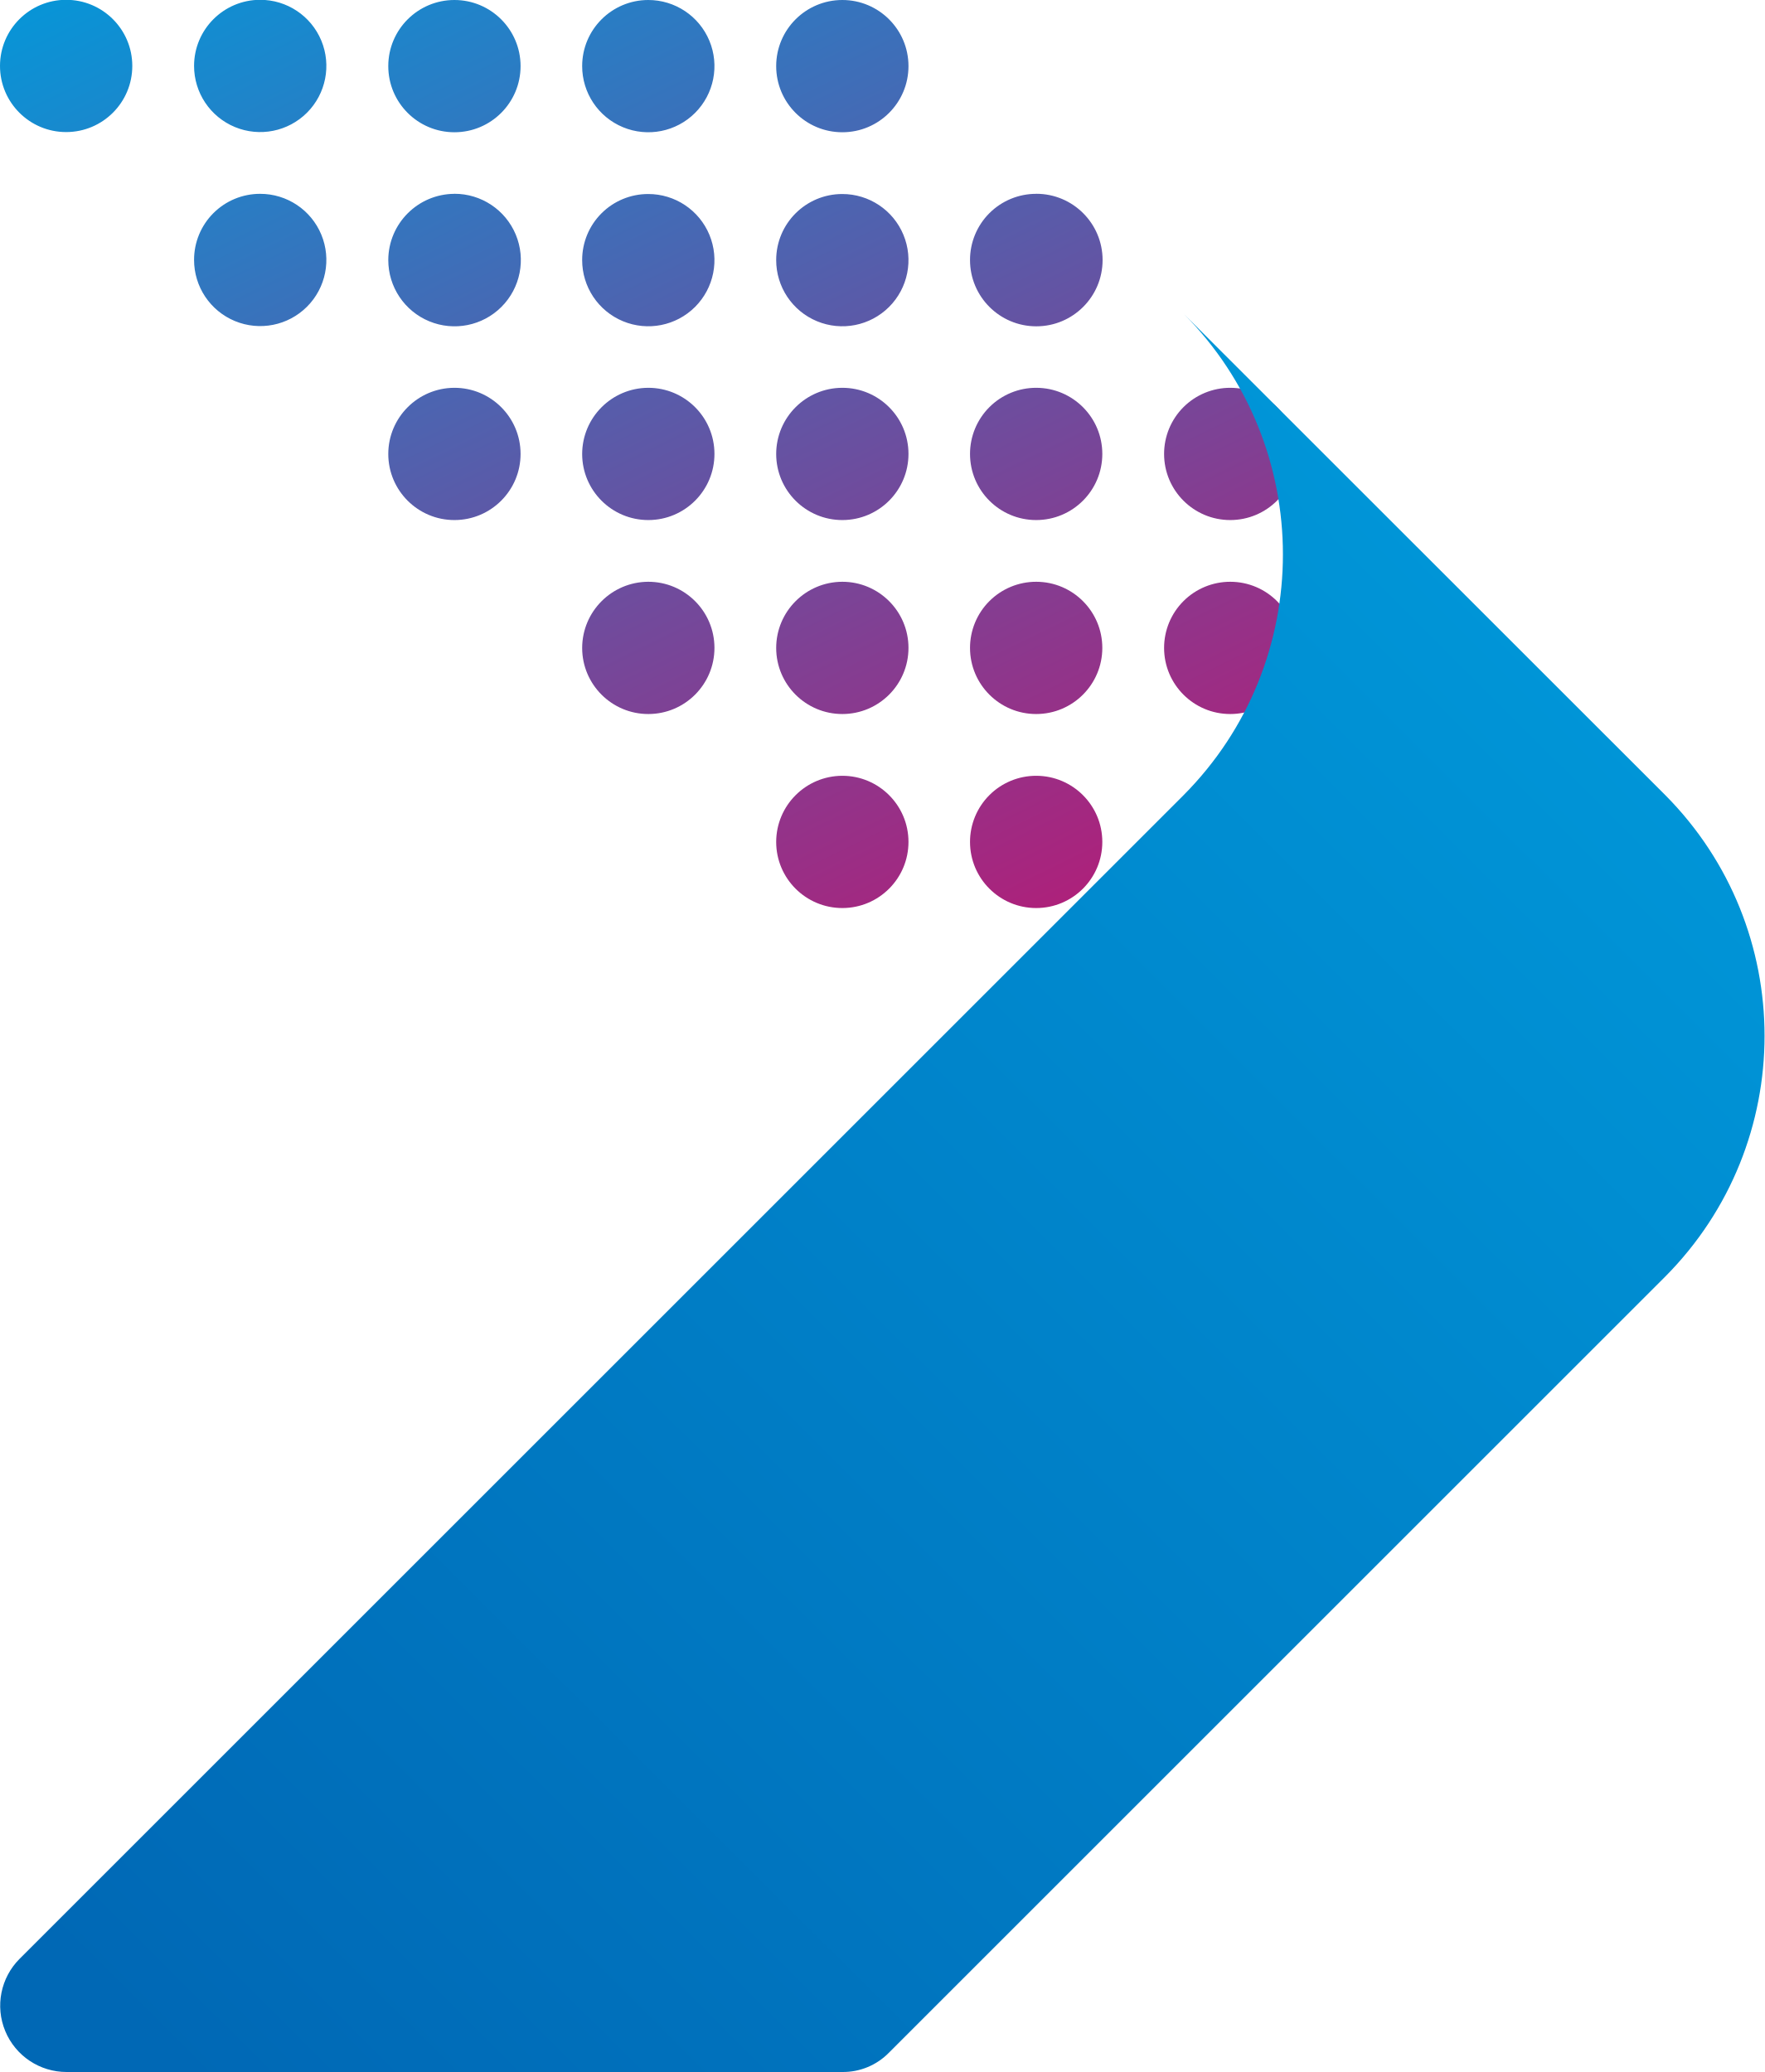
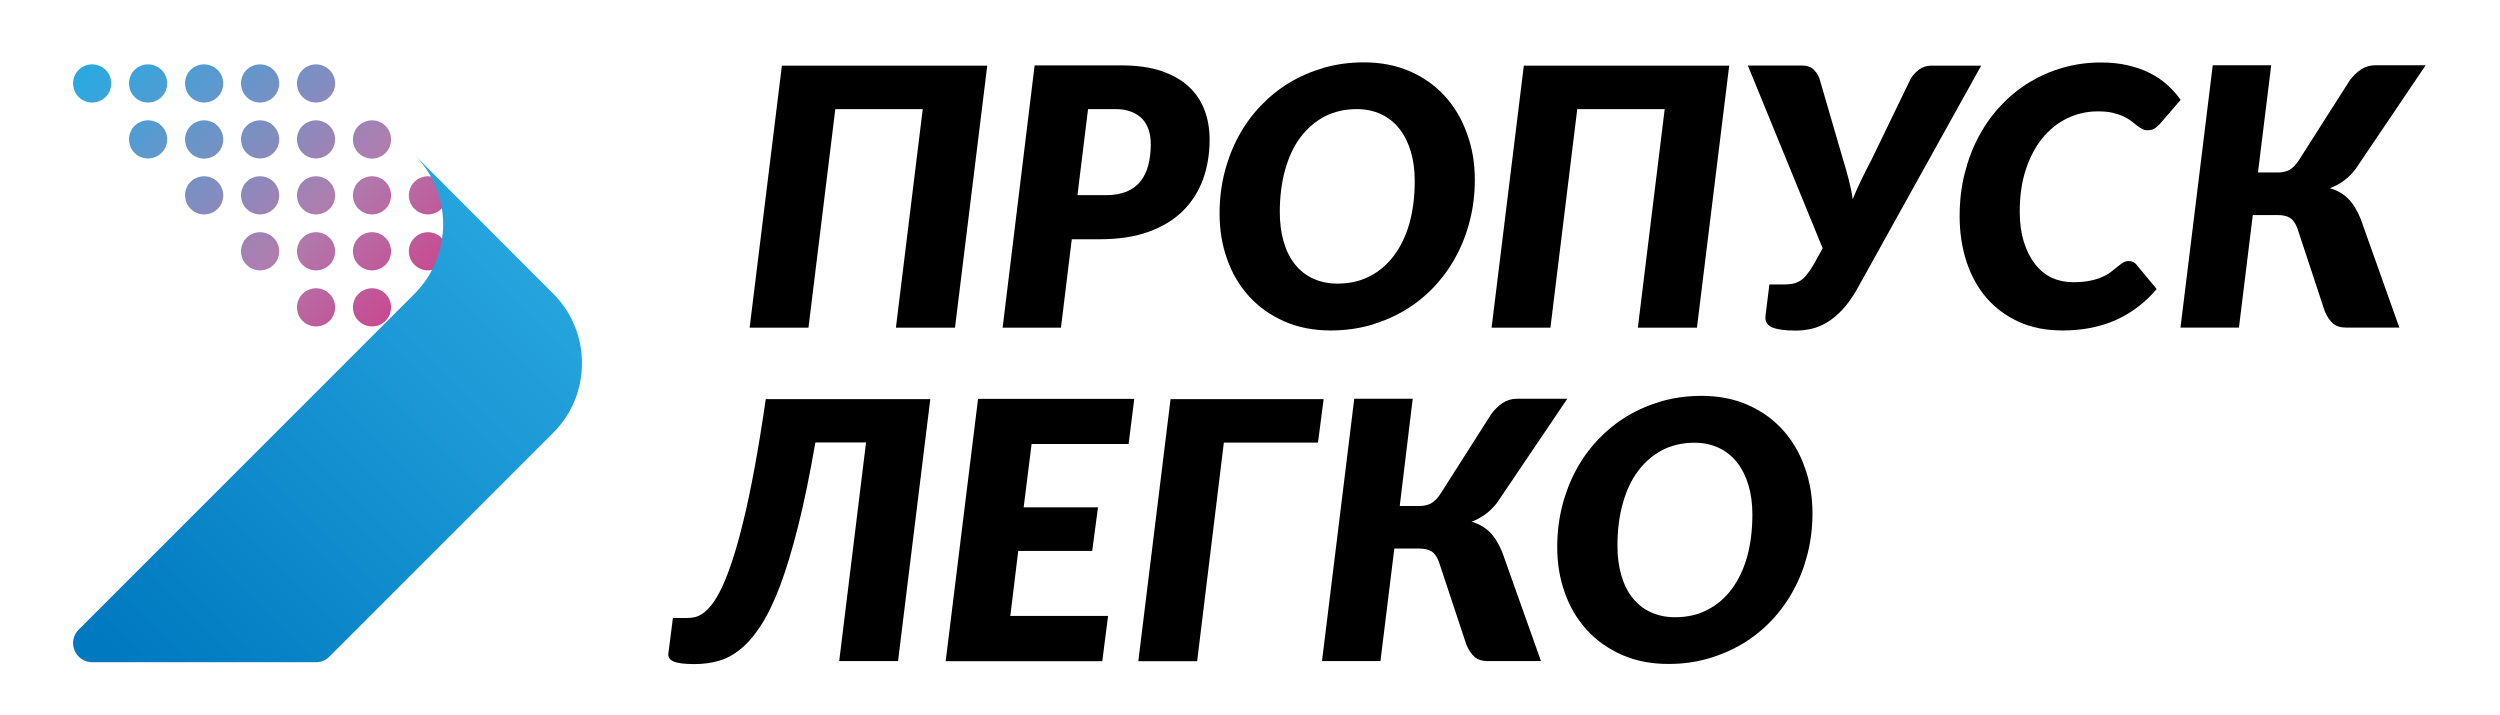
- <svg xmlns="http://www.w3.org/2000/svg" width="37.958" height="44.587" viewBox="0 0 37.958 44.587">
-   <defs>
-     <linearGradient id="linear-gradient" x1="0.178" y1="-0.173" x2="1.077" y2="1.111" gradientUnits="objectBoundingBox">
-       <stop offset="0" stop-color="#009adb" />
-       <stop offset="0.541" stop-color="#6d4d9e" />
-       <stop offset="1" stop-color="#cd0b69" />
-     </linearGradient>
-     <linearGradient id="linear-gradient-2" x1="0.09" y1="0.993" x2="0.97" y2="0.11" gradientUnits="objectBoundingBox">
-       <stop offset="0" stop-color="#0068b5" />
-       <stop offset="1" stop-color="#009adb" />
-     </linearGradient>
-   </defs>
-   <g id="Group_7" data-name="Group 7" transform="translate(-247.126 -22.329)">
-     <path id="Path_2" data-name="Path 2" d="M273.594,34.848a1.423,1.423,0,1,1-1.425,1.425,1.422,1.422,0,0,1,1.425-1.425Zm0-4.174a1.423,1.423,0,1,1-1.425,1.425,1.422,1.422,0,0,1,1.425-1.425Zm-4.174,8.349a1.423,1.423,0,1,1-1.426,1.425,1.422,1.422,0,0,1,1.426-1.425Zm0-4.175a1.423,1.423,0,1,1-1.426,1.425,1.422,1.422,0,0,1,1.426-1.425Zm0-4.174a1.423,1.423,0,1,1-1.426,1.425,1.422,1.422,0,0,1,1.426-1.425Zm0-4.175a1.426,1.426,0,1,1-1.426,1.425A1.422,1.422,0,0,1,269.42,26.5Zm-4.175,12.524a1.423,1.423,0,1,1-1.421,1.425,1.426,1.426,0,0,1,1.421-1.425Zm0-4.175a1.423,1.423,0,1,1-1.421,1.425,1.426,1.426,0,0,1,1.421-1.425Zm0-4.174a1.423,1.423,0,1,1-1.421,1.425,1.426,1.426,0,0,1,1.421-1.425Zm0-4.17a1.423,1.423,0,1,1-1.421,1.42,1.422,1.422,0,0,1,1.421-1.42Zm0-4.175a1.423,1.423,0,1,1-1.421,1.421,1.423,1.423,0,0,1,1.421-1.421ZM261.07,34.848a1.423,1.423,0,1,1-1.42,1.425,1.427,1.427,0,0,1,1.42-1.425Zm0-4.174a1.423,1.423,0,1,1-1.42,1.425,1.427,1.427,0,0,1,1.42-1.425Zm0-4.17a1.423,1.423,0,1,1-1.42,1.42,1.419,1.419,0,0,1,1.42-1.42Zm0-4.175a1.423,1.423,0,1,1-1.42,1.421,1.423,1.423,0,0,1,1.42-1.421ZM256.9,30.674a1.423,1.423,0,1,1-1.421,1.425,1.426,1.426,0,0,1,1.421-1.425Zm0-4.175a1.426,1.426,0,1,1-1.421,1.425A1.43,1.43,0,0,1,256.9,26.5Zm0-4.17a1.423,1.423,0,1,1-1.421,1.421,1.423,1.423,0,0,1,1.421-1.421ZM252.721,26.5a1.423,1.423,0,1,1-1.42,1.42,1.419,1.419,0,0,1,1.42-1.42Zm0-4.175a1.423,1.423,0,1,1-1.42,1.421,1.423,1.423,0,0,1,1.42-1.421Zm-4.174,0a1.423,1.423,0,1,1-1.421,1.421,1.423,1.423,0,0,1,1.421-1.421Z" fill-rule="evenodd" fill="url(#linear-gradient)" />
-     <path id="Path_3" data-name="Path 3" d="M248.56,66.916h16.685a1.381,1.381,0,0,0,1.007-.418l16.7-16.7a7.35,7.35,0,0,0,0-10.358L272.587,29.078a7.347,7.347,0,0,1,0,10.363L247.549,64.479a1.427,1.427,0,0,0,1.011,2.437Z" fill-rule="evenodd" fill="url(#linear-gradient-2)" />
+ <svg xmlns="http://www.w3.org/2000/svg" version="1.1" id="Layer_1" x="0px" y="0px" viewBox="0 0 198.43 56.69" style="enable-background:new 0 0 198.43 56.69;" xml:space="preserve">
+   <style type="text/css">
+ 	.st0{fill-rule:evenodd;clip-rule:evenodd;fill:url(#SVGID_1_);}
+ 	.st1{fill-rule:evenodd;clip-rule:evenodd;fill:url(#SVGID_2_);}
+ </style>
+   <g>
+     <g>
+       <path d="M73.84,31.67l-2.56,20.8h-4.67l2.13-17.35h-4.02c-0.45,2.56-0.9,4.78-1.37,6.64c-0.47,1.86-0.95,3.45-1.44,4.75    c-0.49,1.3-1.01,2.36-1.54,3.17c-0.53,0.81-1.07,1.43-1.64,1.88c-0.56,0.45-1.14,0.75-1.74,0.91c-0.6,0.16-1.22,0.24-1.86,0.24    c-0.8,0-1.36-0.07-1.67-0.21c-0.31-0.14-0.45-0.35-0.41-0.63l0.36-2.82h1.13c0.18,0,0.38-0.02,0.59-0.06    c0.21-0.04,0.43-0.15,0.67-0.31c0.23-0.17,0.48-0.41,0.73-0.74c0.25-0.32,0.51-0.77,0.78-1.34c0.27-0.57,0.54-1.27,0.82-2.12    c0.28-0.85,0.57-1.87,0.86-3.07c0.3-1.2,0.59-2.6,0.89-4.21c0.3-1.61,0.6-3.45,0.9-5.52H73.84z" />
+       <path d="M89.58,35.24h-7.7l-0.63,5.03h5.9l-0.46,3.46h-5.87l-0.63,5.16h7.76l-0.46,3.59H75.06l2.57-20.82h12.4L89.58,35.24z" />
+       <path d="M104.61,35.13h-7.47l-2.12,17.35h-4.67l2.56-20.8h12.15L104.61,35.13z" />
+       <path d="M111.1,40.16h1.61c0.32,0,0.61-0.07,0.86-0.2c0.25-0.13,0.5-0.38,0.74-0.73l4.07-6.39c0.26-0.34,0.55-0.63,0.88-0.85    s0.71-0.34,1.14-0.34h4l-5.56,8.23c-0.28,0.37-0.59,0.68-0.93,0.93c-0.34,0.25-0.71,0.45-1.11,0.6c0.59,0.17,1.07,0.45,1.45,0.83    s0.71,0.91,0.99,1.6l3.07,8.63h-4.26c-0.42,0-0.75-0.11-1.01-0.33c-0.25-0.22-0.47-0.54-0.65-0.97l-2.19-6.6    c-0.16-0.41-0.36-0.68-0.6-0.82c-0.24-0.14-0.56-0.21-0.97-0.21h-1.96l-1.1,8.93h-4.64l2.56-20.82h4.64L111.1,40.16z" />
+       <path d="M143.86,40.73c0,1.12-0.13,2.2-0.39,3.23c-0.26,1.03-0.63,1.99-1.11,2.87c-0.48,0.89-1.06,1.69-1.74,2.41    c-0.68,0.72-1.45,1.34-2.3,1.85c-0.85,0.51-1.77,0.9-2.76,1.19c-0.99,0.28-2.04,0.42-3.13,0.42c-1.37,0-2.6-0.24-3.69-0.72    c-1.09-0.48-2.02-1.14-2.78-1.97c-0.76-0.83-1.35-1.81-1.75-2.94c-0.41-1.13-0.61-2.35-0.61-3.65c0-1.12,0.13-2.2,0.39-3.24    c0.26-1.03,0.63-1.99,1.11-2.88c0.48-0.89,1.06-1.69,1.75-2.42c0.69-0.72,1.45-1.34,2.3-1.85s1.77-0.9,2.76-1.19    c0.99-0.28,2.04-0.42,3.14-0.42c1.36,0,2.59,0.24,3.68,0.72c1.09,0.48,2.01,1.14,2.77,1.98c0.76,0.84,1.34,1.82,1.74,2.96    C143.66,38.22,143.86,39.44,143.86,40.73z M139.09,40.85c0-0.86-0.1-1.64-0.31-2.34c-0.21-0.7-0.51-1.3-0.9-1.8    c-0.39-0.5-0.88-0.89-1.45-1.16c-0.57-0.27-1.22-0.41-1.94-0.41c-0.95,0-1.8,0.2-2.56,0.59c-0.75,0.4-1.39,0.95-1.92,1.66    c-0.53,0.71-0.93,1.57-1.21,2.58s-0.42,2.12-0.42,3.34c0,0.86,0.1,1.63,0.3,2.33c0.2,0.7,0.49,1.29,0.88,1.79    c0.39,0.5,0.86,0.88,1.44,1.15c0.57,0.27,1.22,0.41,1.96,0.41c0.95,0,1.81-0.19,2.57-0.59c0.76-0.39,1.4-0.94,1.93-1.66    c0.53-0.71,0.94-1.57,1.22-2.57C138.95,43.17,139.09,42.06,139.09,40.85z" />
+     </g>
+     <g>
+       <path d="M75.8,26.01h-4.69l2.13-17.35H66.3l-2.13,17.35h-4.67l2.56-20.8h16.3L75.8,26.01z" />
+       <path d="M85.07,18.99l-0.86,7.02h-4.63l2.54-20.82h6.89c1.24,0,2.3,0.15,3.18,0.45c0.88,0.3,1.6,0.71,2.17,1.24    c0.57,0.53,0.98,1.15,1.25,1.87c0.27,0.72,0.4,1.49,0.4,2.32c0,1.13-0.17,2.18-0.52,3.15c-0.35,0.97-0.88,1.8-1.59,2.51    c-0.71,0.71-1.62,1.26-2.71,1.66c-1.1,0.4-2.39,0.6-3.89,0.6H85.07z M86.36,8.66l-0.84,6.83h2.24c0.67,0,1.23-0.1,1.68-0.29    c0.45-0.19,0.82-0.47,1.1-0.83c0.28-0.36,0.48-0.78,0.61-1.28c0.12-0.5,0.19-1.04,0.19-1.63c0-0.41-0.05-0.79-0.16-1.13    c-0.11-0.34-0.28-0.64-0.51-0.89C90.43,9.2,90.14,9,89.79,8.87c-0.35-0.14-0.76-0.21-1.23-0.21H86.36z" />
+       <path d="M117.06,14.26c0,1.12-0.13,2.2-0.39,3.23c-0.26,1.03-0.63,1.99-1.11,2.87c-0.48,0.89-1.06,1.69-1.74,2.41    c-0.68,0.72-1.45,1.34-2.3,1.85s-1.77,0.9-2.76,1.19c-0.99,0.28-2.04,0.42-3.13,0.42c-1.37,0-2.6-0.24-3.69-0.72    c-1.09-0.48-2.02-1.14-2.78-1.97c-0.76-0.83-1.35-1.81-1.75-2.94c-0.41-1.13-0.61-2.35-0.61-3.65c0-1.12,0.13-2.2,0.39-3.24    c0.26-1.03,0.63-1.99,1.11-2.88c0.48-0.89,1.06-1.69,1.75-2.42c0.69-0.72,1.45-1.34,2.3-1.85s1.77-0.9,2.76-1.19    c0.99-0.28,2.04-0.42,3.14-0.42c1.36,0,2.59,0.24,3.68,0.72c1.09,0.48,2.01,1.14,2.77,1.98c0.76,0.84,1.34,1.82,1.74,2.96    C116.86,11.75,117.06,12.96,117.06,14.26z M112.29,14.37c0-0.86-0.1-1.64-0.31-2.34c-0.21-0.7-0.51-1.3-0.9-1.8    s-0.88-0.89-1.45-1.16c-0.57-0.27-1.22-0.41-1.94-0.41c-0.95,0-1.8,0.2-2.56,0.59c-0.75,0.4-1.39,0.95-1.92,1.66    c-0.53,0.71-0.93,1.57-1.21,2.58s-0.42,2.12-0.42,3.34c0,0.86,0.1,1.63,0.3,2.33c0.2,0.7,0.49,1.29,0.88,1.79    c0.39,0.5,0.86,0.88,1.44,1.15c0.57,0.27,1.22,0.41,1.96,0.41c0.95,0,1.81-0.19,2.57-0.59c0.76-0.39,1.4-0.94,1.93-1.66    c0.53-0.71,0.94-1.57,1.22-2.57C112.15,16.7,112.29,15.59,112.29,14.37z" />
+       <path d="M134.69,26.01h-4.69l2.13-17.35h-6.94l-2.13,17.35h-4.67l2.56-20.8h16.3L134.69,26.01z" />
+       <path d="M142.23,22.53c0.2-0.03,0.39-0.1,0.58-0.2c0.19-0.1,0.37-0.26,0.54-0.46c0.17-0.2,0.36-0.47,0.56-0.8l0.76-1.36    L138.73,5.2H143c0.4,0,0.7,0.09,0.91,0.28c0.21,0.19,0.38,0.43,0.5,0.74l1.89,6.49c0.16,0.52,0.31,1.04,0.44,1.55    c0.13,0.51,0.24,1.03,0.31,1.55c0.21-0.51,0.44-1.03,0.69-1.54c0.25-0.51,0.51-1.03,0.79-1.56l3.14-6.49    c0.15-0.25,0.37-0.48,0.64-0.69c0.28-0.21,0.61-0.32,1-0.32h3.94L147.37,23c-0.38,0.66-0.77,1.19-1.16,1.61    c-0.39,0.41-0.8,0.74-1.21,0.99c-0.41,0.24-0.82,0.41-1.23,0.5c-0.41,0.09-0.82,0.14-1.23,0.14c-0.87,0-1.5-0.09-1.89-0.26    s-0.57-0.48-0.52-0.91l0.31-2.49h1.13C141.81,22.58,142.03,22.56,142.23,22.53z" />
+       <path d="M164.53,22.4c0.52,0,0.98-0.04,1.36-0.12c0.39-0.08,0.72-0.18,0.99-0.31c0.28-0.12,0.51-0.26,0.7-0.41    c0.19-0.15,0.36-0.28,0.51-0.41c0.15-0.12,0.3-0.23,0.43-0.31c0.13-0.08,0.28-0.12,0.43-0.12c0.15,0,0.28,0.03,0.38,0.08    c0.1,0.05,0.17,0.11,0.22,0.18l1.63,1.96c-0.91,1.08-1.98,1.89-3.22,2.45c-1.24,0.56-2.66,0.84-4.24,0.84    c-1.32,0-2.48-0.23-3.49-0.69c-1.01-0.46-1.87-1.1-2.57-1.91c-0.69-0.81-1.22-1.77-1.58-2.88c-0.36-1.11-0.54-2.31-0.54-3.59    c0-1.19,0.13-2.32,0.4-3.39c0.27-1.07,0.64-2.05,1.13-2.96c0.48-0.9,1.07-1.72,1.75-2.44c0.68-0.72,1.43-1.34,2.26-1.84    c0.83-0.5,1.72-0.89,2.67-1.16c0.95-0.27,1.95-0.41,2.99-0.41c0.78,0,1.49,0.07,2.14,0.22c0.64,0.15,1.22,0.35,1.74,0.61    c0.52,0.26,0.98,0.57,1.39,0.94c0.41,0.36,0.77,0.76,1.07,1.2l-1.63,1.89c-0.11,0.13-0.25,0.25-0.4,0.36    c-0.15,0.1-0.35,0.16-0.6,0.16c-0.16,0-0.31-0.04-0.44-0.11c-0.13-0.08-0.27-0.17-0.41-0.28c-0.14-0.11-0.29-0.23-0.46-0.36    c-0.17-0.13-0.38-0.25-0.62-0.36c-0.24-0.11-0.52-0.2-0.85-0.28c-0.33-0.08-0.72-0.11-1.16-0.11c-0.88,0-1.69,0.19-2.45,0.56    c-0.76,0.37-1.41,0.9-1.97,1.59c-0.56,0.69-0.99,1.53-1.31,2.51c-0.32,0.99-0.47,2.09-0.47,3.31c0,0.89,0.11,1.68,0.32,2.37    c0.22,0.7,0.51,1.28,0.88,1.76c0.37,0.48,0.81,0.85,1.33,1.1C163.37,22.28,163.93,22.4,164.53,22.4z" />
+       <path d="M179.22,13.69h1.62c0.32,0,0.61-0.07,0.86-0.2c0.25-0.13,0.5-0.38,0.74-0.73l4.07-6.39c0.26-0.34,0.55-0.63,0.88-0.85    c0.33-0.22,0.71-0.34,1.14-0.34h4l-5.56,8.23c-0.28,0.37-0.59,0.68-0.93,0.93c-0.34,0.25-0.72,0.45-1.11,0.6    c0.59,0.17,1.07,0.45,1.45,0.83c0.38,0.38,0.71,0.91,0.99,1.6l3.07,8.63h-4.26c-0.42,0-0.76-0.11-1.01-0.33    c-0.25-0.22-0.47-0.54-0.65-0.97l-2.18-6.6c-0.16-0.41-0.36-0.68-0.6-0.82c-0.24-0.14-0.56-0.21-0.97-0.21h-1.96l-1.1,8.93h-4.64    l2.56-20.82h4.64L179.22,13.69z" />
+     </g>
+     <g>
+       <linearGradient id="SVGID_1_" gradientUnits="userSpaceOnUse" x1="11.091" y1="1.515" x2="37.781" y2="28.204">
+         <stop offset="0" style="stop-color:#2AA9E1" />
+         <stop offset="0.549" style="stop-color:#AE7EAF" />
+         <stop offset="1" style="stop-color:#DB257C" />
+       </linearGradient>
+       <path class="st0" d="M33.97,18.43c0.84,0,1.51,0.68,1.51,1.52c0,0.84-0.68,1.51-1.51,1.51s-1.52-0.68-1.52-1.51    C32.45,19.11,33.13,18.43,33.97,18.43L33.97,18.43z M33.97,13.99c0.84,0,1.51,0.68,1.51,1.52c0,0.84-0.68,1.51-1.51,1.51    s-1.52-0.68-1.52-1.51C32.45,14.67,33.13,13.99,33.97,13.99L33.97,13.99z M29.53,22.88c0.84,0,1.51,0.68,1.51,1.52    c0,0.84-0.68,1.51-1.51,1.51s-1.52-0.68-1.52-1.51C28.01,23.56,28.69,22.88,29.53,22.88L29.53,22.88z M29.53,18.43    c0.84,0,1.51,0.68,1.51,1.52c0,0.84-0.68,1.51-1.51,1.51s-1.52-0.68-1.52-1.51C28.01,19.11,28.69,18.43,29.53,18.43L29.53,18.43z     M29.53,13.99c0.84,0,1.51,0.68,1.51,1.52c0,0.84-0.68,1.51-1.51,1.51s-1.52-0.68-1.52-1.51C28.01,14.67,28.69,13.99,29.53,13.99    L29.53,13.99z M29.53,9.55c0.84,0,1.51,0.68,1.51,1.52s-0.68,1.52-1.51,1.52s-1.52-0.68-1.52-1.52S28.69,9.55,29.53,9.55    L29.53,9.55z M25.08,22.88c0.84,0,1.52,0.68,1.52,1.52c0,0.84-0.68,1.51-1.52,1.51s-1.51-0.68-1.51-1.51    C23.57,23.56,24.25,22.88,25.08,22.88L25.08,22.88z M25.08,18.43c0.84,0,1.52,0.68,1.52,1.52c0,0.84-0.68,1.51-1.52,1.51    s-1.51-0.68-1.51-1.51C23.57,19.11,24.25,18.43,25.08,18.43L25.08,18.43z M25.08,13.99c0.84,0,1.52,0.68,1.52,1.52    c0,0.84-0.68,1.51-1.52,1.51s-1.51-0.68-1.51-1.51C23.57,14.67,24.25,13.99,25.08,13.99L25.08,13.99z M25.08,9.55    c0.84,0,1.52,0.68,1.52,1.51s-0.68,1.52-1.52,1.52s-1.51-0.68-1.51-1.52S24.25,9.55,25.08,9.55L25.08,9.55z M25.08,5.11    c0.84,0,1.52,0.68,1.52,1.51c0,0.84-0.68,1.52-1.52,1.52s-1.51-0.68-1.51-1.52C23.57,5.78,24.25,5.11,25.08,5.11L25.08,5.11z     M20.64,18.43c0.84,0,1.52,0.68,1.52,1.52c0,0.84-0.68,1.51-1.52,1.51c-0.84,0-1.51-0.68-1.51-1.51    C19.13,19.11,19.8,18.43,20.64,18.43L20.64,18.43z M20.64,13.99c0.84,0,1.52,0.68,1.52,1.52c0,0.84-0.68,1.51-1.52,1.51    c-0.84,0-1.51-0.68-1.51-1.51C19.13,14.67,19.8,13.99,20.64,13.99L20.64,13.99z M20.64,9.55c0.84,0,1.52,0.68,1.52,1.51    s-0.68,1.52-1.52,1.52c-0.84,0-1.51-0.68-1.51-1.52S19.8,9.55,20.64,9.55L20.64,9.55z M20.64,5.11c0.84,0,1.52,0.68,1.52,1.51    c0,0.84-0.68,1.52-1.52,1.52c-0.84,0-1.51-0.68-1.51-1.52C19.13,5.78,19.8,5.11,20.64,5.11L20.64,5.11z M16.2,13.99    c0.84,0,1.52,0.68,1.52,1.52c0,0.84-0.68,1.51-1.52,1.51c-0.84,0-1.51-0.68-1.51-1.51C14.68,14.67,15.36,13.99,16.2,13.99    L16.2,13.99z M16.2,9.55c0.84,0,1.52,0.68,1.52,1.52s-0.68,1.52-1.52,1.52c-0.84,0-1.51-0.68-1.51-1.52S15.36,9.55,16.2,9.55    L16.2,9.55z M16.2,5.11c0.84,0,1.52,0.68,1.52,1.51c0,0.84-0.68,1.52-1.52,1.52c-0.84,0-1.51-0.68-1.51-1.52    C14.68,5.78,15.36,5.11,16.2,5.11L16.2,5.11z M11.75,9.55c0.84,0,1.52,0.68,1.52,1.51s-0.68,1.52-1.52,1.52    c-0.84,0-1.51-0.68-1.51-1.52S10.92,9.55,11.75,9.55L11.75,9.55z M11.75,5.11c0.84,0,1.52,0.68,1.52,1.51    c0,0.84-0.68,1.52-1.52,1.52c-0.84,0-1.51-0.68-1.51-1.52C10.24,5.78,10.92,5.11,11.75,5.11L11.75,5.11z M7.31,5.11    c0.84,0,1.52,0.68,1.52,1.51c0,0.84-0.68,1.52-1.52,1.52S5.8,7.46,5.8,6.62C5.8,5.78,6.47,5.11,7.31,5.11L7.31,5.11z" />
+       <linearGradient id="SVGID_2_" gradientUnits="userSpaceOnUse" x1="9.448" y1="52.281" x2="44.999" y2="16.731">
+         <stop offset="0" style="stop-color:#0079C0" />
+         <stop offset="1" style="stop-color:#2AA9E1" />
+       </linearGradient>
+       <path class="st1" d="M7.32,52.56h17.76c0.42,0,0.78-0.15,1.07-0.45l17.77-17.77c3.03-3.03,3.03-7.99,0-11.02L32.9,12.29    c3.03,3.03,3.03,8,0,11.03L6.25,49.97C5.29,50.93,5.97,52.56,7.32,52.56L7.32,52.56z" />
+     </g>
  </g>
</svg>
